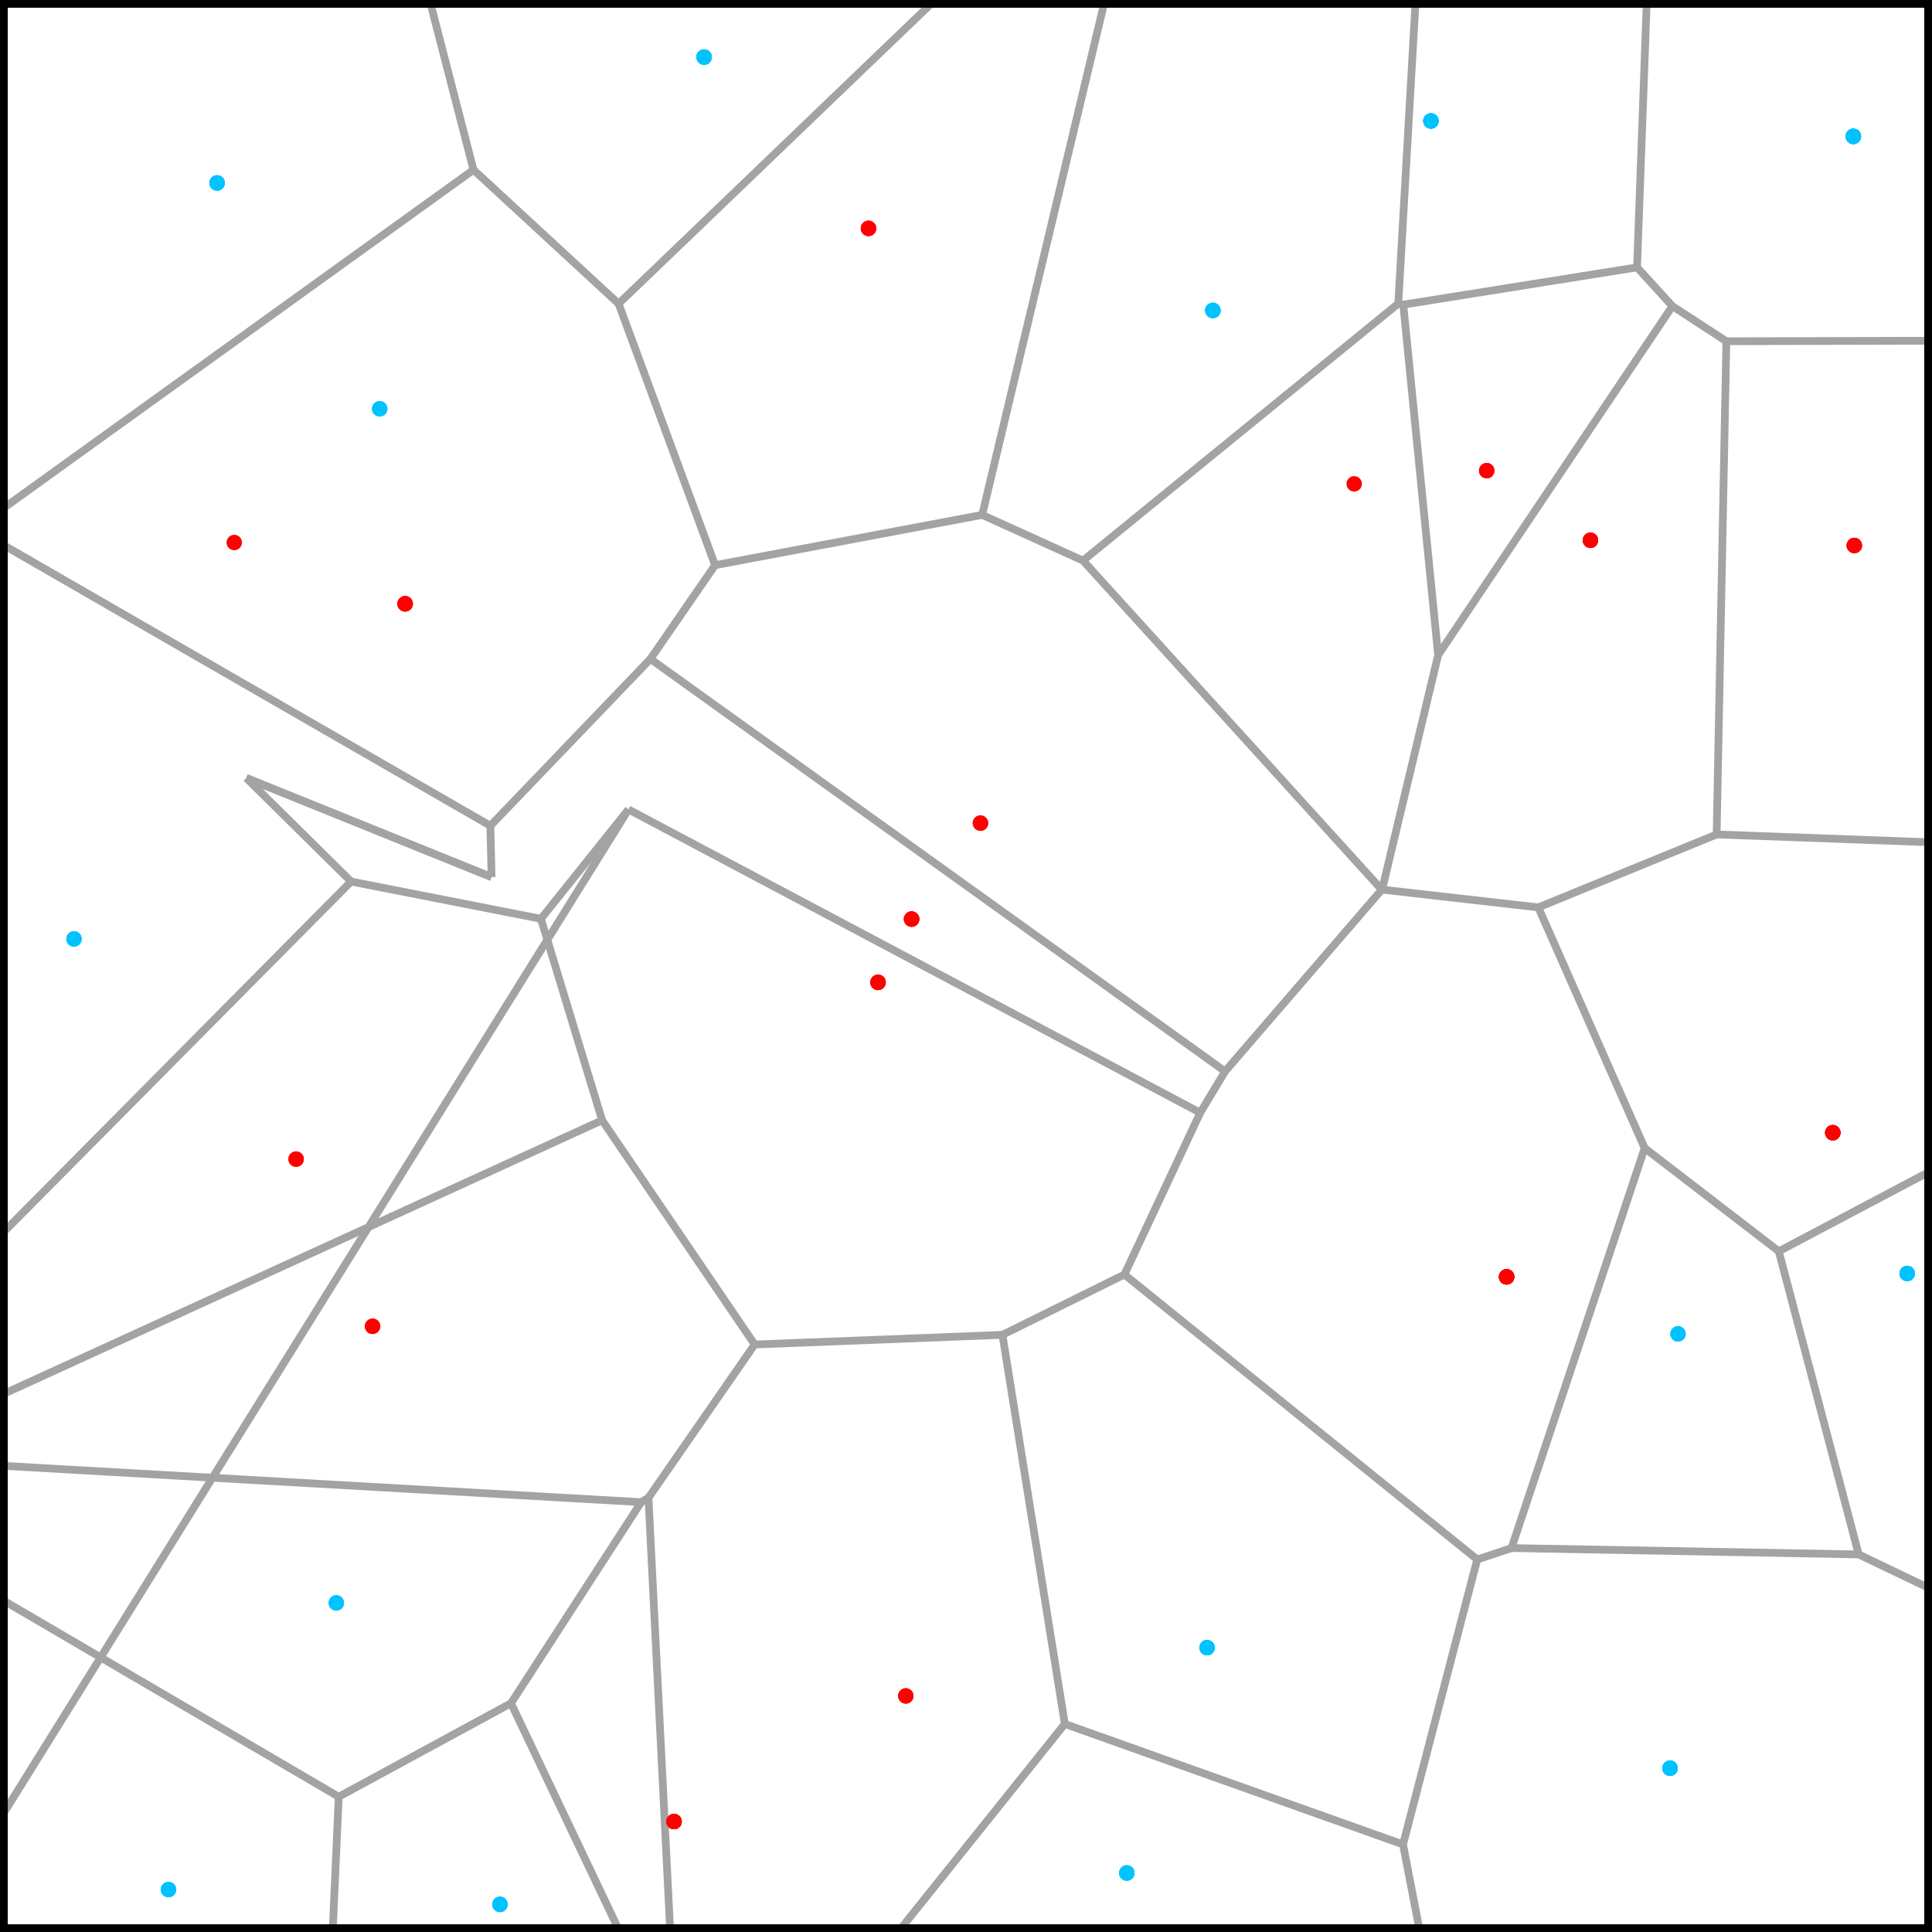
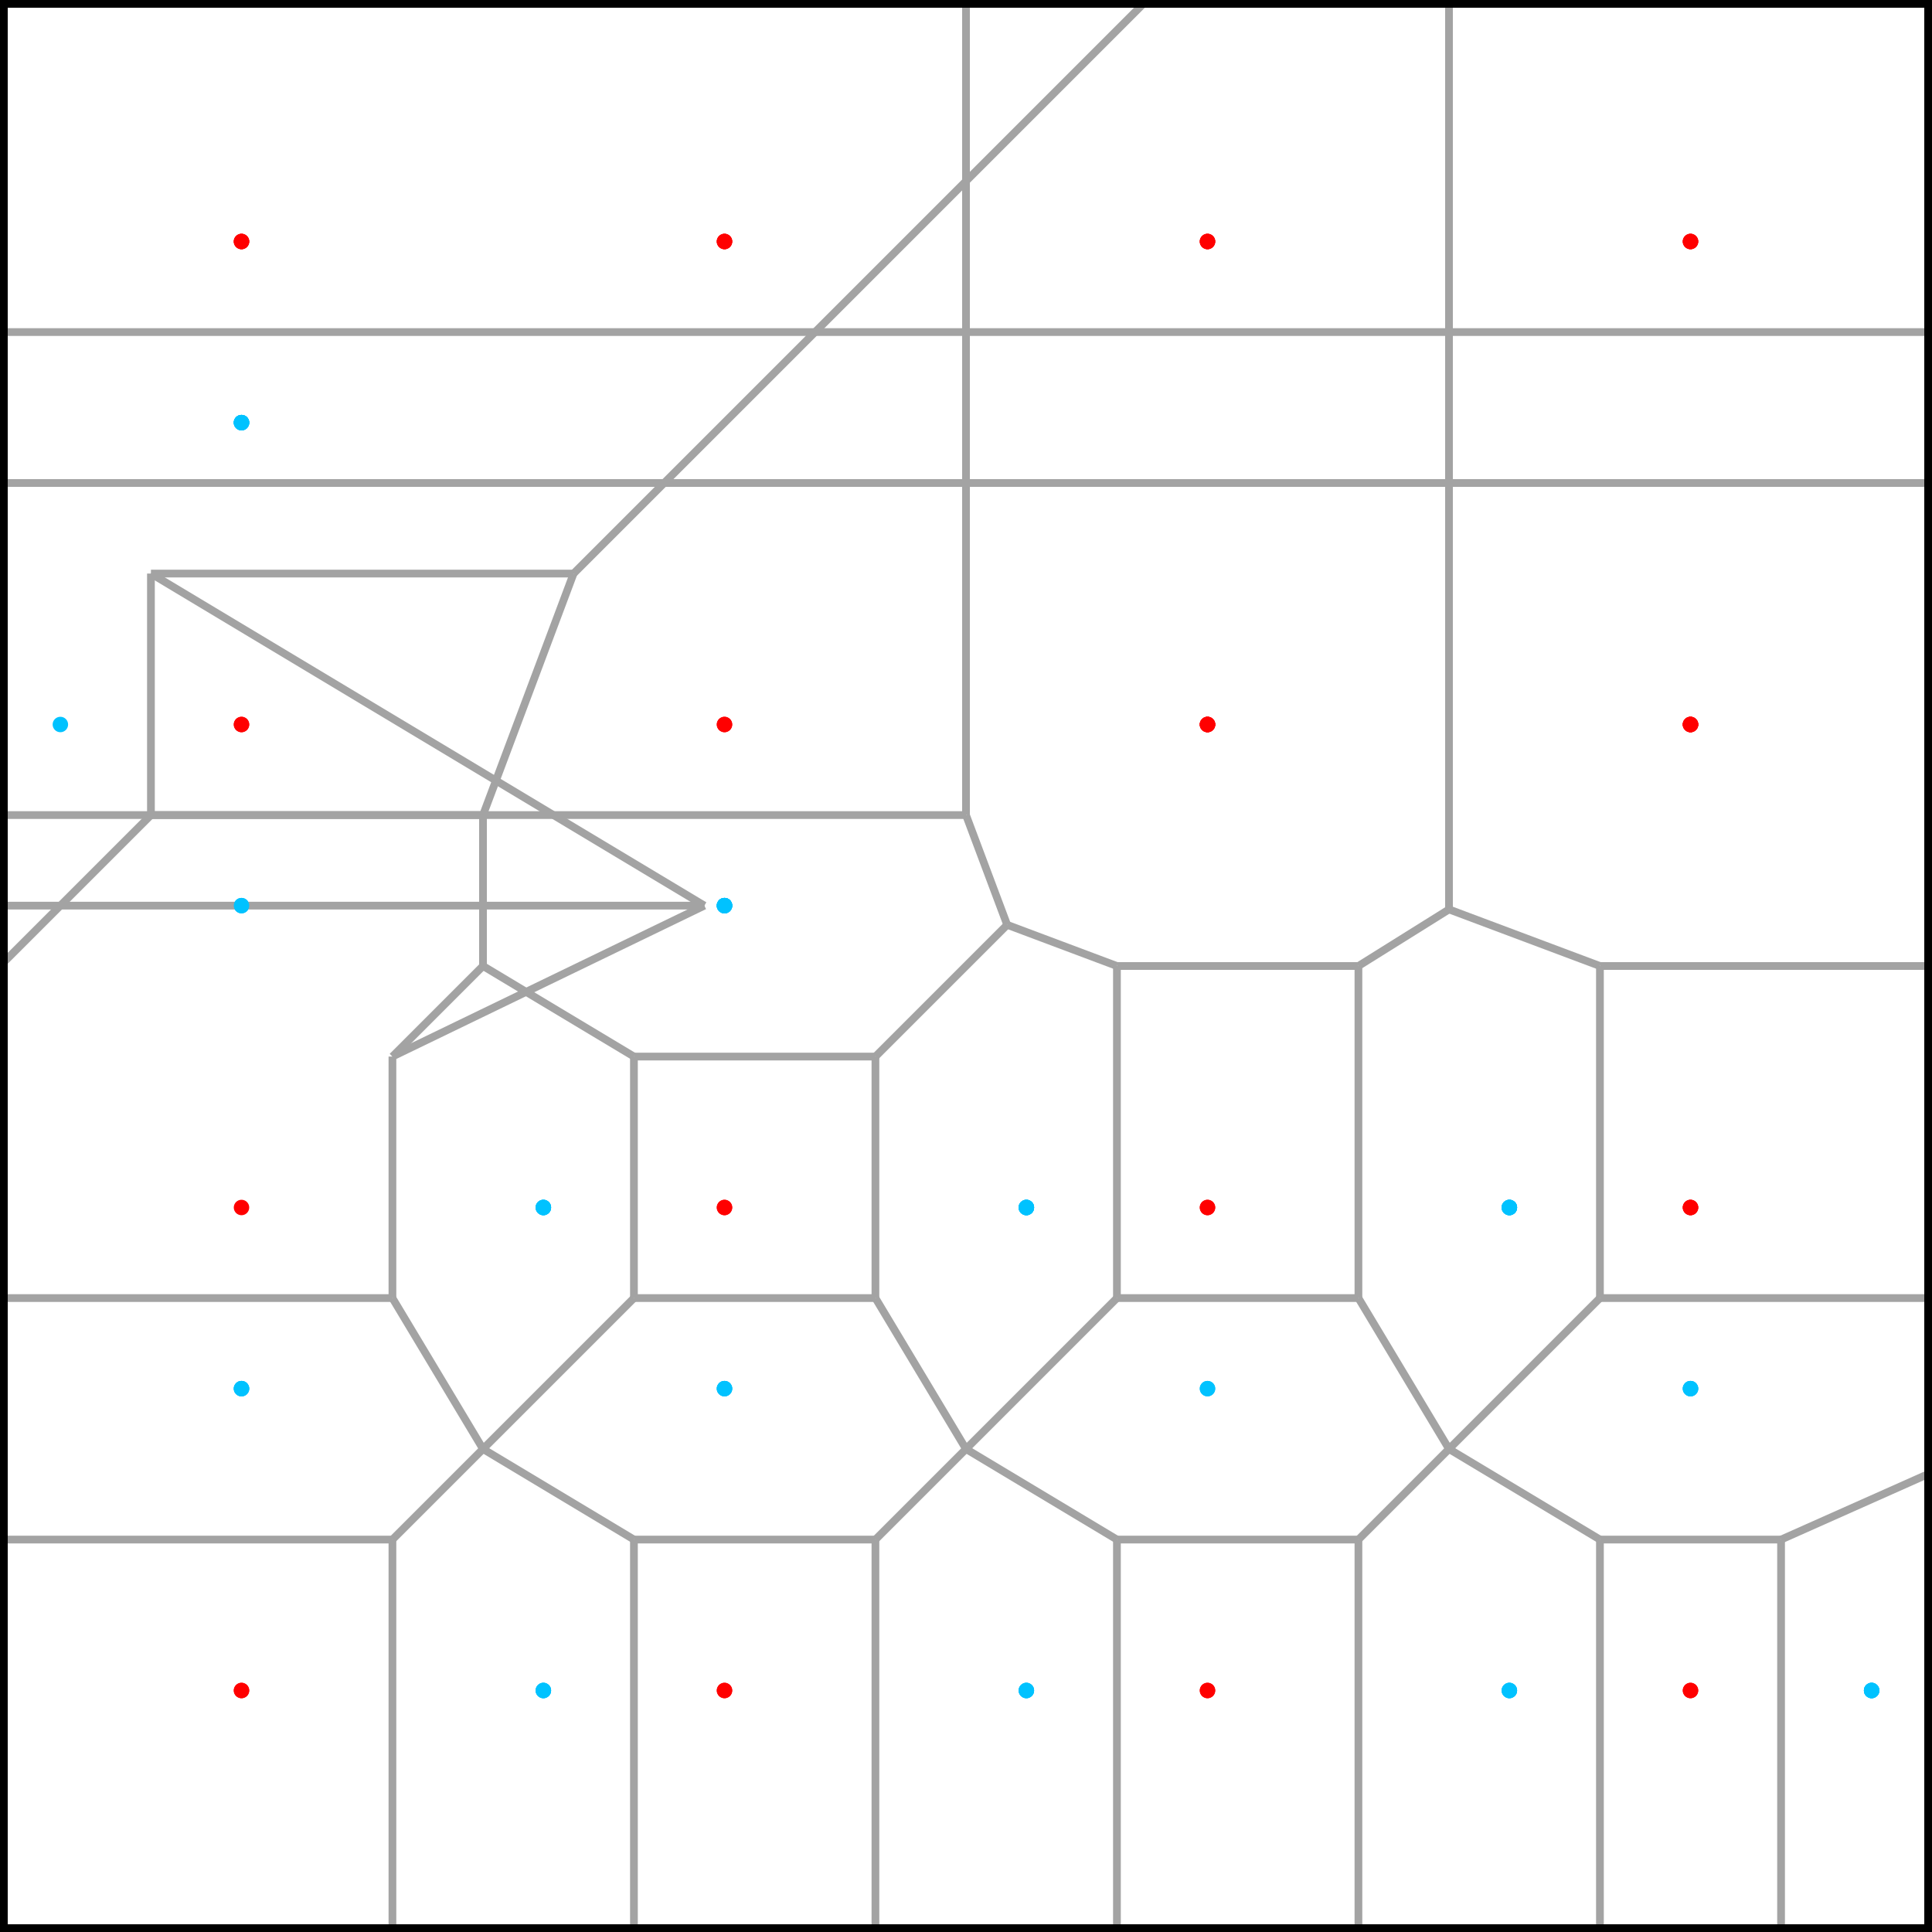
<svg xmlns="http://www.w3.org/2000/svg" baseProfile="tiny" height="250" version="1.2" width="250">
  <defs />
-   <line stroke="rgb(64%,64%,64%)" stroke-width="1" x1="43.047" x2="43.83" y1="250" y2="232.5" />
-   <circle cx="21.806" cy="244.51" fill="rgb(0%,76%,100%)" r="1" />
-   <line stroke="rgb(64%,64%,64%)" stroke-width="1" x1="83.911" x2="86.729" y1="193.807" y2="250" />
-   <circle cx="145.808" cy="242.363" fill="rgb(0%,76%,100%)" r="1" />
-   <line stroke="rgb(64%,64%,64%)" stroke-width="1" x1="66.124" x2="80.207" y1="220.398" y2="250" />
-   <circle cx="87.222" cy="235.709" fill="rgb(100%,0%,0%)" r="1" />
-   <line stroke="rgb(64%,64%,64%)" stroke-width="1" x1="181.551" x2="183.736" y1="238.668" y2="250" />
-   <circle cx="216.104" cy="228.805" fill="rgb(0%,76%,100%)" r="1" />
-   <line stroke="rgb(64%,64%,64%)" stroke-width="1" x1="116.215" x2="137.785" y1="250" y2="223.077" />
-   <circle cx="117.213" cy="219.454" fill="rgb(100%,0%,0%)" r="1" />
-   <line stroke="rgb(64%,64%,64%)" stroke-width="1" x1="137.785" x2="181.551" y1="223.077" y2="238.668" />
-   <circle cx="156.195" cy="213.206" fill="rgb(0%,76%,100%)" r="1" />
-   <line stroke="rgb(64%,64%,64%)" stroke-width="1" x1="0" x2="43.83" y1="206.844" y2="232.5" />
-   <circle cx="43.519" cy="207.416" fill="rgb(0%,76%,100%)" r="1" />
-   <line stroke="rgb(64%,64%,64%)" stroke-width="1" x1="66.124" x2="43.83" y1="220.398" y2="232.5" />
-   <circle cx="64.694" cy="246.427" fill="rgb(0%,76%,100%)" r="1" />
-   <line stroke="rgb(64%,64%,64%)" stroke-width="1" x1="191.151" x2="181.551" y1="201.796" y2="238.668" />
-   <circle cx="216.104" cy="228.805" fill="rgb(0%,76%,100%)" r="1" />
-   <line stroke="rgb(64%,64%,64%)" stroke-width="1" x1="129.716" x2="137.785" y1="172.729" y2="223.077" />
-   <circle cx="156.195" cy="213.206" fill="rgb(0%,76%,100%)" r="1" />
-   <line stroke="rgb(64%,64%,64%)" stroke-width="1" x1="82.968" x2="66.124" y1="194.38" y2="220.398" />
-   <circle cx="87.222" cy="235.709" fill="rgb(100%,0%,0%)" r="1" />
-   <line stroke="rgb(64%,64%,64%)" stroke-width="1" x1="195.588" x2="240.517" y1="200.32" y2="201.143" />
-   <circle cx="217.134" cy="172.605" fill="rgb(0%,76%,100%)" r="1" />
-   <line stroke="rgb(64%,64%,64%)" stroke-width="1" x1="0" x2="82.968" y1="189.653" y2="194.38" />
-   <circle cx="48.209" cy="171.621" fill="rgb(100%,0%,0%)" r="1" />
-   <line stroke="rgb(64%,64%,64%)" stroke-width="1" x1="191.151" x2="195.588" y1="201.796" y2="200.32" />
-   <circle cx="194.954" cy="165.221" fill="rgb(100%,0%,0%)" r="1" />
-   <line stroke="rgb(64%,64%,64%)" stroke-width="1" x1="212.818" x2="195.588" y1="148.565" y2="200.32" />
-   <circle cx="217.134" cy="172.605" fill="rgb(0%,76%,100%)" r="1" />
-   <line stroke="rgb(64%,64%,64%)" stroke-width="1" x1="145.5" x2="191.151" y1="164.922" y2="201.796" />
-   <circle cx="194.954" cy="165.221" fill="rgb(100%,0%,0%)" r="1" />
-   <line stroke="rgb(64%,64%,64%)" stroke-width="1" x1="240.517" x2="250" y1="201.143" y2="205.689" />
-   <circle cx="246.79" cy="164.787" fill="rgb(0%,76%,100%)" r="1" />
-   <line stroke="rgb(64%,64%,64%)" stroke-width="1" x1="230.175" x2="240.517" y1="161.917" y2="201.143" />
-   <circle cx="246.79" cy="164.787" fill="rgb(0%,76%,100%)" r="1" />
-   <line stroke="rgb(64%,64%,64%)" stroke-width="1" x1="83.911" x2="82.968" y1="193.807" y2="194.38" />
-   <circle cx="87.222" cy="235.709" fill="rgb(100%,0%,0%)" r="1" />
-   <line stroke="rgb(64%,64%,64%)" stroke-width="1" x1="97.656" x2="83.911" y1="173.977" y2="193.807" />
-   <circle cx="117.213" cy="219.454" fill="rgb(100%,0%,0%)" r="1" />
-   <line stroke="rgb(64%,64%,64%)" stroke-width="1" x1="0" x2="77.914" y1="180.584" y2="144.962" />
-   <circle cx="38.317" cy="149.987" fill="rgb(100%,0%,0%)" r="1" />
-   <line stroke="rgb(64%,64%,64%)" stroke-width="1" x1="230.175" x2="250" y1="161.917" y2="151.438" />
-   <circle cx="237.162" cy="146.572" fill="rgb(100%,0%,0%)" r="1" />
-   <line stroke="rgb(64%,64%,64%)" stroke-width="1" x1="212.818" x2="230.175" y1="148.565" y2="161.917" />
-   <circle cx="237.162" cy="146.572" fill="rgb(100%,0%,0%)" r="1" />
-   <line stroke="rgb(64%,64%,64%)" stroke-width="1" x1="97.656" x2="129.716" y1="173.977" y2="172.729" />
-   <circle cx="113.617" cy="127.118" fill="rgb(100%,0%,0%)" r="1" />
-   <line stroke="rgb(64%,64%,64%)" stroke-width="1" x1="77.914" x2="97.656" y1="144.962" y2="173.977" />
-   <circle cx="113.617" cy="127.118" fill="rgb(100%,0%,0%)" r="1" />
-   <line stroke="rgb(64%,64%,64%)" stroke-width="1" x1="145.5" x2="129.716" y1="164.922" y2="172.729" />
-   <circle cx="156.195" cy="213.206" fill="rgb(0%,76%,100%)" r="1" />
-   <line stroke="rgb(64%,64%,64%)" stroke-width="1" x1="199.056" x2="212.818" y1="117.416" y2="148.565" />
-   <circle cx="237.162" cy="146.572" fill="rgb(100%,0%,0%)" r="1" />
-   <line stroke="rgb(64%,64%,64%)" stroke-width="1" x1="0" x2="45.431" y1="159.904" y2="114.071" />
-   <circle cx="9.579" cy="121.501" fill="rgb(0%,76%,100%)" r="1" />
-   <line stroke="rgb(64%,64%,64%)" stroke-width="1" x1="81.325" x2="155.308" y1="104.743" y2="143.986" />
-   <circle cx="117.96" cy="118.929" fill="rgb(100%,0%,0%)" r="1" />
-   <line stroke="rgb(64%,64%,64%)" stroke-width="1" x1="155.308" x2="145.5" y1="143.986" y2="164.922" />
-   <circle cx="194.954" cy="165.221" fill="rgb(100%,0%,0%)" r="1" />
-   <line stroke="rgb(64%,64%,64%)" stroke-width="1" x1="84.165" x2="158.524" y1="85.266" y2="138.636" />
-   <circle cx="126.872" cy="106.512" fill="rgb(100%,0%,0%)" r="1" />
-   <line stroke="rgb(64%,64%,64%)" stroke-width="1" x1="69.997" x2="77.914" y1="118.894" y2="144.962" />
-   <circle cx="113.617" cy="127.118" fill="rgb(100%,0%,0%)" r="1" />
-   <line stroke="rgb(64%,64%,64%)" stroke-width="1" x1="158.524" x2="155.308" y1="138.636" y2="143.986" />
-   <circle cx="194.954" cy="165.221" fill="rgb(100%,0%,0%)" r="1" />
-   <line stroke="rgb(64%,64%,64%)" stroke-width="1" x1="178.8" x2="158.524" y1="115.124" y2="138.636" />
-   <circle cx="194.954" cy="165.221" fill="rgb(100%,0%,0%)" r="1" />
-   <line stroke="rgb(64%,64%,64%)" stroke-width="1" x1="45.431" x2="69.997" y1="114.071" y2="118.894" />
-   <circle cx="52.424" cy="78.131" fill="rgb(100%,0%,0%)" r="1" />
-   <line stroke="rgb(64%,64%,64%)" stroke-width="1" x1="31.866" x2="45.431" y1="100.67" y2="114.071" />
-   <circle cx="52.424" cy="78.131" fill="rgb(100%,0%,0%)" r="1" />
-   <line stroke="rgb(64%,64%,64%)" stroke-width="1" x1="81.325" x2="69.997" y1="104.743" y2="118.894" />
-   <circle cx="113.617" cy="127.118" fill="rgb(100%,0%,0%)" r="1" />
-   <line stroke="rgb(64%,64%,64%)" stroke-width="1" x1="222.131" x2="250" y1="107.977" y2="108.999" />
-   <circle cx="239.95" cy="70.587" fill="rgb(100%,0%,0%)" r="1" />
-   <line stroke="rgb(64%,64%,64%)" stroke-width="1" x1="63.611" x2="31.866" y1="113.5" y2="100.67" />
-   <circle cx="30.313" cy="70.203" fill="rgb(100%,0%,0%)" r="1" />
-   <line stroke="rgb(64%,64%,64%)" stroke-width="1" x1="63.611" x2="31.866" y1="113.5" y2="100.67" />
-   <circle cx="52.424" cy="78.131" fill="rgb(100%,0%,0%)" r="1" />
-   <line stroke="rgb(64%,64%,64%)" stroke-width="1" x1="199.056" x2="222.131" y1="117.416" y2="107.977" />
-   <circle cx="205.803" cy="69.913" fill="rgb(100%,0%,0%)" r="1" />
-   <line stroke="rgb(64%,64%,64%)" stroke-width="1" x1="178.843" x2="199.056" y1="115.116" y2="117.416" />
-   <circle cx="205.803" cy="69.913" fill="rgb(100%,0%,0%)" r="1" />
-   <line stroke="rgb(64%,64%,64%)" stroke-width="1" x1="223.392" x2="222.131" y1="44.158" y2="107.977" />
-   <circle cx="239.95" cy="70.587" fill="rgb(100%,0%,0%)" r="1" />
-   <line stroke="rgb(64%,64%,64%)" stroke-width="1" x1="0" x2="81.325" y1="235.382" y2="104.743" />
-   <circle cx="117.96" cy="118.929" fill="rgb(100%,0%,0%)" r="1" />
-   <line stroke="rgb(64%,64%,64%)" stroke-width="1" x1="140.141" x2="178.8" y1="72.542" y2="115.124" />
-   <circle cx="175.231" cy="62.608" fill="rgb(100%,0%,0%)" r="1" />
-   <line stroke="rgb(64%,64%,64%)" stroke-width="1" x1="178.843" x2="178.8" y1="115.116" y2="115.124" />
-   <circle cx="194.954" cy="165.221" fill="rgb(100%,0%,0%)" r="1" />
-   <line stroke="rgb(64%,64%,64%)" stroke-width="1" x1="186.095" x2="178.843" y1="84.765" y2="115.116" />
-   <circle cx="205.803" cy="69.913" fill="rgb(100%,0%,0%)" r="1" />
-   <line stroke="rgb(64%,64%,64%)" stroke-width="1" x1="186.095" x2="216.409" y1="84.765" y2="39.613" />
-   <circle cx="192.38" cy="60.901" fill="rgb(100%,0%,0%)" r="1" />
-   <line stroke="rgb(64%,64%,64%)" stroke-width="1" x1="181.583" x2="186.095" y1="39.423" y2="84.765" />
-   <circle cx="192.38" cy="60.901" fill="rgb(100%,0%,0%)" r="1" />
-   <line stroke="rgb(64%,64%,64%)" stroke-width="1" x1="63.453" x2="63.611" y1="106.856" y2="113.5" />
-   <circle cx="117.96" cy="118.929" fill="rgb(100%,0%,0%)" r="1" />
-   <line stroke="rgb(64%,64%,64%)" stroke-width="1" x1="0" x2="63.453" y1="70.275" y2="106.856" />
-   <circle cx="49.131" cy="52.895" fill="rgb(0%,76%,100%)" r="1" />
-   <line stroke="rgb(64%,64%,64%)" stroke-width="1" x1="84.165" x2="63.453" y1="85.266" y2="106.856" />
-   <circle cx="117.96" cy="118.929" fill="rgb(100%,0%,0%)" r="1" />
-   <line stroke="rgb(64%,64%,64%)" stroke-width="1" x1="140.141" x2="180.936" y1="72.542" y2="39.286" />
-   <circle cx="156.943" cy="40.174" fill="rgb(0%,76%,100%)" r="1" />
-   <line stroke="rgb(64%,64%,64%)" stroke-width="1" x1="92.534" x2="84.165" y1="73.132" y2="85.266" />
-   <circle cx="126.872" cy="106.512" fill="rgb(100%,0%,0%)" r="1" />
-   <line stroke="rgb(64%,64%,64%)" stroke-width="1" x1="127.092" x2="140.141" y1="66.627" y2="72.542" />
-   <circle cx="156.943" cy="40.174" fill="rgb(0%,76%,100%)" r="1" />
-   <line stroke="rgb(64%,64%,64%)" stroke-width="1" x1="92.534" x2="127.092" y1="73.132" y2="66.627" />
-   <circle cx="112.385" cy="29.551" fill="rgb(100%,0%,0%)" r="1" />
-   <line stroke="rgb(64%,64%,64%)" stroke-width="1" x1="142.976" x2="127.092" y1="0" y2="66.627" />
-   <circle cx="156.943" cy="40.174" fill="rgb(0%,76%,100%)" r="1" />
-   <line stroke="rgb(64%,64%,64%)" stroke-width="1" x1="80.047" x2="92.534" y1="39.298" y2="73.132" />
-   <circle cx="112.385" cy="29.551" fill="rgb(100%,0%,0%)" r="1" />
-   <line stroke="rgb(64%,64%,64%)" stroke-width="1" x1="0" x2="61.27" y1="66.08" y2="21.975" />
-   <circle cx="28.096" cy="23.673" fill="rgb(0%,76%,100%)" r="1" />
-   <line stroke="rgb(64%,64%,64%)" stroke-width="1" x1="223.392" x2="250" y1="44.158" y2="44.092" />
-   <circle cx="239.819" cy="17.647" fill="rgb(0%,76%,100%)" r="1" />
-   <line stroke="rgb(64%,64%,64%)" stroke-width="1" x1="181.583" x2="211.835" y1="39.423" y2="34.597" />
-   <circle cx="185.162" cy="15.652" fill="rgb(0%,76%,100%)" r="1" />
-   <line stroke="rgb(64%,64%,64%)" stroke-width="1" x1="180.936" x2="181.583" y1="39.286" y2="39.423" />
-   <circle cx="185.162" cy="15.652" fill="rgb(0%,76%,100%)" r="1" />
-   <line stroke="rgb(64%,64%,64%)" stroke-width="1" x1="183.186" x2="180.936" y1="0" y2="39.286" />
-   <circle cx="185.162" cy="15.652" fill="rgb(0%,76%,100%)" r="1" />
-   <line stroke="rgb(64%,64%,64%)" stroke-width="1" x1="216.409" x2="223.392" y1="39.613" y2="44.158" />
-   <circle cx="239.819" cy="17.647" fill="rgb(0%,76%,100%)" r="1" />
-   <line stroke="rgb(64%,64%,64%)" stroke-width="1" x1="211.835" x2="216.409" y1="34.597" y2="39.613" />
-   <circle cx="239.819" cy="17.647" fill="rgb(0%,76%,100%)" r="1" />
-   <line stroke="rgb(64%,64%,64%)" stroke-width="1" x1="80.047" x2="120.993" y1="39.298" y2="0" />
-   <circle cx="91.113" cy="7.388" fill="rgb(0%,76%,100%)" r="1" />
-   <line stroke="rgb(64%,64%,64%)" stroke-width="1" x1="61.27" x2="80.047" y1="21.975" y2="39.298" />
-   <circle cx="91.113" cy="7.388" fill="rgb(0%,76%,100%)" r="1" />
-   <line stroke="rgb(64%,64%,64%)" stroke-width="1" x1="213.098" x2="211.835" y1="0" y2="34.597" />
-   <circle cx="239.819" cy="17.647" fill="rgb(0%,76%,100%)" r="1" />
-   <line stroke="rgb(64%,64%,64%)" stroke-width="1" x1="55.591" x2="61.27" y1="0" y2="21.975" />
-   <circle cx="91.113" cy="7.388" fill="rgb(0%,76%,100%)" r="1" />
-   <line stroke="rgb(64%,64%,64%)" stroke-width="1" x1="0" x2="43.047" y1="250" y2="250" />
-   <circle cx="64.694" cy="246.427" fill="rgb(0%,76%,100%)" r="1" />
-   <line stroke="rgb(64%,64%,64%)" stroke-width="1" x1="43.047" x2="80.207" y1="250" y2="250" />
-   <circle cx="64.694" cy="246.427" fill="rgb(0%,76%,100%)" r="1" />
-   <line stroke="rgb(64%,64%,64%)" stroke-width="1" x1="80.207" x2="86.729" y1="250" y2="250" />
-   <circle cx="87.222" cy="235.709" fill="rgb(100%,0%,0%)" r="1" />
-   <line stroke="rgb(64%,64%,64%)" stroke-width="1" x1="86.729" x2="116.215" y1="250" y2="250" />
-   <circle cx="145.808" cy="242.363" fill="rgb(0%,76%,100%)" r="1" />
-   <line stroke="rgb(64%,64%,64%)" stroke-width="1" x1="116.215" x2="183.736" y1="250" y2="250" />
-   <circle cx="145.808" cy="242.363" fill="rgb(0%,76%,100%)" r="1" />
-   <line stroke="rgb(64%,64%,64%)" stroke-width="1" x1="183.736" x2="250" y1="250" y2="250" />
-   <circle cx="216.104" cy="228.805" fill="rgb(0%,76%,100%)" r="1" />
-   <line stroke="rgb(64%,64%,64%)" stroke-width="1" x1="250" x2="250" y1="250" y2="205.689" />
-   <circle cx="216.104" cy="228.805" fill="rgb(0%,76%,100%)" r="1" />
-   <line stroke="rgb(64%,64%,64%)" stroke-width="1" x1="250" x2="250" y1="205.689" y2="151.438" />
-   <circle cx="246.79" cy="164.787" fill="rgb(0%,76%,100%)" r="1" />
-   <line stroke="rgb(64%,64%,64%)" stroke-width="1" x1="250" x2="250" y1="151.438" y2="108.999" />
-   <circle cx="237.162" cy="146.572" fill="rgb(100%,0%,0%)" r="1" />
-   <line stroke="rgb(64%,64%,64%)" stroke-width="1" x1="250" x2="250" y1="108.999" y2="44.092" />
-   <circle cx="239.95" cy="70.587" fill="rgb(100%,0%,0%)" r="1" />
-   <line stroke="rgb(64%,64%,64%)" stroke-width="1" x1="250" x2="250" y1="44.092" y2="0" />
-   <circle cx="239.819" cy="17.647" fill="rgb(0%,76%,100%)" r="1" />
-   <line stroke="rgb(64%,64%,64%)" stroke-width="1" x1="250" x2="213.098" y1="0" y2="0" />
-   <circle cx="239.819" cy="17.647" fill="rgb(0%,76%,100%)" r="1" />
-   <line stroke="rgb(64%,64%,64%)" stroke-width="1" x1="213.098" x2="183.186" y1="0" y2="0" />
-   <circle cx="185.162" cy="15.652" fill="rgb(0%,76%,100%)" r="1" />
-   <line stroke="rgb(64%,64%,64%)" stroke-width="1" x1="183.186" x2="142.976" y1="0" y2="0" />
-   <circle cx="156.943" cy="40.174" fill="rgb(0%,76%,100%)" r="1" />
-   <line stroke="rgb(64%,64%,64%)" stroke-width="1" x1="142.976" x2="120.993" y1="0" y2="0" />
-   <circle cx="112.385" cy="29.551" fill="rgb(100%,0%,0%)" r="1" />
-   <line stroke="rgb(64%,64%,64%)" stroke-width="1" x1="120.993" x2="55.591" y1="0" y2="0" />
-   <circle cx="91.113" cy="7.388" fill="rgb(0%,76%,100%)" r="1" />
-   <line stroke="rgb(64%,64%,64%)" stroke-width="1" x1="55.591" x2="0" y1="0" y2="0" />
-   <circle cx="28.096" cy="23.673" fill="rgb(0%,76%,100%)" r="1" />
-   <line stroke="rgb(64%,64%,64%)" stroke-width="1" x1="0" x2="0" y1="0" y2="66.08" />
-   <circle cx="28.096" cy="23.673" fill="rgb(0%,76%,100%)" r="1" />
-   <line stroke="rgb(64%,64%,64%)" stroke-width="1" x1="0" x2="0" y1="66.08" y2="70.275" />
-   <circle cx="49.131" cy="52.895" fill="rgb(0%,76%,100%)" r="1" />
-   <line stroke="rgb(64%,64%,64%)" stroke-width="1" x1="0" x2="0" y1="70.275" y2="159.904" />
-   <circle cx="9.579" cy="121.501" fill="rgb(0%,76%,100%)" r="1" />
-   <line stroke="rgb(64%,64%,64%)" stroke-width="1" x1="0" x2="0" y1="159.904" y2="180.584" />
-   <circle cx="38.317" cy="149.987" fill="rgb(100%,0%,0%)" r="1" />
-   <line stroke="rgb(64%,64%,64%)" stroke-width="1" x1="0" x2="0" y1="180.584" y2="189.653" />
-   <circle cx="48.209" cy="171.621" fill="rgb(100%,0%,0%)" r="1" />
-   <line stroke="rgb(64%,64%,64%)" stroke-width="1" x1="0" x2="0" y1="189.653" y2="206.844" />
-   <circle cx="43.519" cy="207.416" fill="rgb(0%,76%,100%)" r="1" />
-   <line stroke="rgb(64%,64%,64%)" stroke-width="1" x1="0" x2="0" y1="206.844" y2="235.382" />
-   <circle cx="21.806" cy="244.51" fill="rgb(0%,76%,100%)" r="1" />
-   <line stroke="rgb(64%,64%,64%)" stroke-width="1" x1="0" x2="0" y1="235.382" y2="250" />
-   <circle cx="52.424" cy="78.131" fill="rgb(100%,0%,0%)" r="1" />
+   <line stroke="rgb(64%,64%,64%)" stroke-width="1" x1="50.781" x2="50.781" y1="199.219" y2="250" />
+   <circle cx="70.312" cy="218.75" fill="rgb(0%,76%,100%)" r="1" />
+   <line stroke="rgb(64%,64%,64%)" stroke-width="1" x1="82.031" x2="82.031" y1="199.219" y2="250" />
+   <circle cx="93.75" cy="218.75" fill="rgb(100%,0%,0%)" r="1" />
+   <line stroke="rgb(64%,64%,64%)" stroke-width="1" x1="113.281" x2="113.281" y1="199.219" y2="250" />
+   <circle cx="132.812" cy="218.75" fill="rgb(0%,76%,100%)" r="1" />
+   <line stroke="rgb(64%,64%,64%)" stroke-width="1" x1="144.531" x2="144.531" y1="199.219" y2="250" />
+   <circle cx="156.25" cy="218.75" fill="rgb(100%,0%,0%)" r="1" />
+   <line stroke="rgb(64%,64%,64%)" stroke-width="1" x1="175.781" x2="175.781" y1="199.219" y2="250" />
+   <circle cx="195.312" cy="218.75" fill="rgb(0%,76%,100%)" r="1" />
+   <line stroke="rgb(64%,64%,64%)" stroke-width="1" x1="207.031" x2="207.031" y1="199.219" y2="250" />
+   <circle cx="218.75" cy="218.75" fill="rgb(100%,0%,0%)" r="1" />
+   <line stroke="rgb(64%,64%,64%)" stroke-width="1" x1="230.469" x2="230.469" y1="199.219" y2="250" />
+   <circle cx="242.188" cy="218.75" fill="rgb(0%,76%,100%)" r="1" />
+   <line stroke="rgb(64%,64%,64%)" stroke-width="1" x1="0" x2="50.781" y1="199.219" y2="199.219" />
+   <circle cx="31.25" cy="179.688" fill="rgb(0%,76%,100%)" r="1" />
+   <line stroke="rgb(64%,64%,64%)" stroke-width="1" x1="82.031" x2="113.281" y1="199.219" y2="199.219" />
+   <circle cx="93.75" cy="179.688" fill="rgb(0%,76%,100%)" r="1" />
+   <line stroke="rgb(64%,64%,64%)" stroke-width="1" x1="144.531" x2="175.781" y1="199.219" y2="199.219" />
+   <circle cx="156.25" cy="179.688" fill="rgb(0%,76%,100%)" r="1" />
+   <line stroke="rgb(64%,64%,64%)" stroke-width="1" x1="207.031" x2="230.469" y1="199.219" y2="199.219" />
+   <circle cx="218.75" cy="179.688" fill="rgb(0%,76%,100%)" r="1" />
+   <line stroke="rgb(64%,64%,64%)" stroke-width="1" x1="62.5" x2="82.031" y1="187.5" y2="199.219" />
+   <circle cx="93.75" cy="179.688" fill="rgb(0%,76%,100%)" r="1" />
+   <line stroke="rgb(64%,64%,64%)" stroke-width="1" x1="125.0" x2="144.531" y1="187.5" y2="199.219" />
+   <circle cx="156.25" cy="179.688" fill="rgb(0%,76%,100%)" r="1" />
+   <line stroke="rgb(64%,64%,64%)" stroke-width="1" x1="187.5" x2="207.031" y1="187.5" y2="199.219" />
+   <circle cx="218.75" cy="179.688" fill="rgb(0%,76%,100%)" r="1" />
+   <line stroke="rgb(64%,64%,64%)" stroke-width="1" x1="250" x2="230.469" y1="190.521" y2="199.219" />
+   <circle cx="242.188" cy="218.75" fill="rgb(0%,76%,100%)" r="1" />
+   <line stroke="rgb(64%,64%,64%)" stroke-width="1" x1="62.5" x2="50.781" y1="187.5" y2="199.219" />
+   <circle cx="70.312" cy="218.75" fill="rgb(0%,76%,100%)" r="1" />
+   <line stroke="rgb(64%,64%,64%)" stroke-width="1" x1="125.0" x2="113.281" y1="187.5" y2="199.219" />
+   <circle cx="132.812" cy="218.75" fill="rgb(0%,76%,100%)" r="1" />
+   <line stroke="rgb(64%,64%,64%)" stroke-width="1" x1="187.5" x2="175.781" y1="187.5" y2="199.219" />
+   <circle cx="195.312" cy="218.75" fill="rgb(0%,76%,100%)" r="1" />
+   <line stroke="rgb(64%,64%,64%)" stroke-width="1" x1="0" x2="50.781" y1="167.969" y2="167.969" />
+   <circle cx="31.25" cy="156.25" fill="rgb(100%,0%,0%)" r="1" />
+   <line stroke="rgb(64%,64%,64%)" stroke-width="1" x1="62.5" x2="82.031" y1="187.5" y2="167.969" />
+   <circle cx="70.312" cy="156.25" fill="rgb(0%,76%,100%)" r="1" />
+   <line stroke="rgb(64%,64%,64%)" stroke-width="1" x1="82.031" x2="113.281" y1="167.969" y2="167.969" />
+   <circle cx="93.75" cy="156.25" fill="rgb(100%,0%,0%)" r="1" />
+   <line stroke="rgb(64%,64%,64%)" stroke-width="1" x1="125.0" x2="144.531" y1="187.5" y2="167.969" />
+   <circle cx="132.812" cy="156.25" fill="rgb(0%,76%,100%)" r="1" />
+   <line stroke="rgb(64%,64%,64%)" stroke-width="1" x1="144.531" x2="175.781" y1="167.969" y2="167.969" />
+   <circle cx="156.25" cy="156.25" fill="rgb(100%,0%,0%)" r="1" />
+   <line stroke="rgb(64%,64%,64%)" stroke-width="1" x1="187.5" x2="207.031" y1="187.5" y2="167.969" />
+   <circle cx="195.312" cy="156.25" fill="rgb(0%,76%,100%)" r="1" />
+   <line stroke="rgb(64%,64%,64%)" stroke-width="1" x1="207.031" x2="250" y1="167.969" y2="167.969" />
+   <circle cx="218.75" cy="156.25" fill="rgb(100%,0%,0%)" r="1" />
+   <line stroke="rgb(64%,64%,64%)" stroke-width="1" x1="62.5" x2="62.5" y1="187.5" y2="187.5" />
+   <circle cx="93.75" cy="179.688" fill="rgb(0%,76%,100%)" r="1" />
+   <line stroke="rgb(64%,64%,64%)" stroke-width="1" x1="50.781" x2="62.5" y1="167.969" y2="187.5" />
+   <circle cx="70.312" cy="156.25" fill="rgb(0%,76%,100%)" r="1" />
+   <line stroke="rgb(64%,64%,64%)" stroke-width="1" x1="125.0" x2="125.0" y1="187.5" y2="187.5" />
+   <circle cx="132.812" cy="156.25" fill="rgb(0%,76%,100%)" r="1" />
+   <line stroke="rgb(64%,64%,64%)" stroke-width="1" x1="113.281" x2="125.0" y1="167.969" y2="187.5" />
+   <circle cx="132.812" cy="156.25" fill="rgb(0%,76%,100%)" r="1" />
+   <line stroke="rgb(64%,64%,64%)" stroke-width="1" x1="187.5" x2="187.5" y1="187.5" y2="187.5" />
+   <circle cx="195.312" cy="156.25" fill="rgb(0%,76%,100%)" r="1" />
+   <line stroke="rgb(64%,64%,64%)" stroke-width="1" x1="175.781" x2="187.5" y1="167.969" y2="187.5" />
+   <circle cx="195.312" cy="156.25" fill="rgb(0%,76%,100%)" r="1" />
+   <line stroke="rgb(64%,64%,64%)" stroke-width="1" x1="82.031" x2="82.031" y1="136.719" y2="167.969" />
+   <circle cx="93.75" cy="156.25" fill="rgb(100%,0%,0%)" r="1" />
+   <line stroke="rgb(64%,64%,64%)" stroke-width="1" x1="144.531" x2="144.531" y1="125.0" y2="167.969" />
+   <circle cx="156.25" cy="156.25" fill="rgb(100%,0%,0%)" r="1" />
+   <line stroke="rgb(64%,64%,64%)" stroke-width="1" x1="207.031" x2="207.031" y1="125.0" y2="167.969" />
+   <circle cx="218.75" cy="156.25" fill="rgb(100%,0%,0%)" r="1" />
+   <line stroke="rgb(64%,64%,64%)" stroke-width="1" x1="50.781" x2="50.781" y1="136.719" y2="167.969" />
+   <circle cx="70.312" cy="156.25" fill="rgb(0%,76%,100%)" r="1" />
+   <line stroke="rgb(64%,64%,64%)" stroke-width="1" x1="113.281" x2="113.281" y1="136.719" y2="167.969" />
+   <circle cx="132.812" cy="156.25" fill="rgb(0%,76%,100%)" r="1" />
+   <line stroke="rgb(64%,64%,64%)" stroke-width="1" x1="175.781" x2="175.781" y1="125.0" y2="167.969" />
+   <circle cx="195.312" cy="156.25" fill="rgb(0%,76%,100%)" r="1" />
+   <line stroke="rgb(64%,64%,64%)" stroke-width="1" x1="91.146" x2="50.781" y1="117.188" y2="136.719" />
+   <circle cx="31.25" cy="117.188" fill="rgb(0%,76%,100%)" r="1" />
+   <line stroke="rgb(64%,64%,64%)" stroke-width="1" x1="82.031" x2="113.281" y1="136.719" y2="136.719" />
+   <circle cx="93.75" cy="117.188" fill="rgb(0%,76%,100%)" r="1" />
+   <line stroke="rgb(64%,64%,64%)" stroke-width="1" x1="62.5" x2="82.031" y1="125.0" y2="136.719" />
+   <circle cx="93.75" cy="117.188" fill="rgb(0%,76%,100%)" r="1" />
+   <line stroke="rgb(64%,64%,64%)" stroke-width="1" x1="62.5" x2="50.781" y1="125.0" y2="136.719" />
+   <circle cx="70.312" cy="156.25" fill="rgb(0%,76%,100%)" r="1" />
+   <line stroke="rgb(64%,64%,64%)" stroke-width="1" x1="130.327" x2="113.281" y1="119.673" y2="136.719" />
+   <circle cx="132.812" cy="156.25" fill="rgb(0%,76%,100%)" r="1" />
+   <line stroke="rgb(64%,64%,64%)" stroke-width="1" x1="0" x2="19.531" y1="125.0" y2="105.469" />
+   <circle cx="7.812" cy="93.75" fill="rgb(0%,76%,100%)" r="1" />
+   <line stroke="rgb(64%,64%,64%)" stroke-width="1" x1="19.531" x2="62.5" y1="105.469" y2="105.469" />
+   <circle cx="31.25" cy="93.75" fill="rgb(100%,0%,0%)" r="1" />
+   <line stroke="rgb(64%,64%,64%)" stroke-width="1" x1="0" x2="125.0" y1="105.469" y2="105.469" />
+   <circle cx="93.75" cy="93.75" fill="rgb(100%,0%,0%)" r="1" />
+   <line stroke="rgb(64%,64%,64%)" stroke-width="1" x1="144.531" x2="175.781" y1="125.0" y2="125.0" />
+   <circle cx="156.25" cy="93.75" fill="rgb(100%,0%,0%)" r="1" />
+   <line stroke="rgb(64%,64%,64%)" stroke-width="1" x1="207.031" x2="250" y1="125.0" y2="125.0" />
+   <circle cx="218.75" cy="93.75" fill="rgb(100%,0%,0%)" r="1" />
+   <line stroke="rgb(64%,64%,64%)" stroke-width="1" x1="62.5" x2="62.5" y1="105.469" y2="125.0" />
+   <circle cx="93.75" cy="117.188" fill="rgb(0%,76%,100%)" r="1" />
+   <line stroke="rgb(64%,64%,64%)" stroke-width="1" x1="130.327" x2="144.531" y1="119.673" y2="125.0" />
+   <circle cx="156.25" cy="93.75" fill="rgb(100%,0%,0%)" r="1" />
+   <line stroke="rgb(64%,64%,64%)" stroke-width="1" x1="187.5" x2="207.031" y1="117.676" y2="125.0" />
+   <circle cx="218.75" cy="93.75" fill="rgb(100%,0%,0%)" r="1" />
+   <line stroke="rgb(64%,64%,64%)" stroke-width="1" x1="19.531" x2="19.531" y1="74.219" y2="105.469" />
+   <circle cx="31.25" cy="93.75" fill="rgb(100%,0%,0%)" r="1" />
+   <line stroke="rgb(64%,64%,64%)" stroke-width="1" x1="187.5" x2="175.781" y1="117.676" y2="125.0" />
+   <circle cx="195.312" cy="156.25" fill="rgb(0%,76%,100%)" r="1" />
+   <line stroke="rgb(64%,64%,64%)" stroke-width="1" x1="125.0" x2="130.327" y1="105.469" y2="119.673" />
+   <circle cx="156.25" cy="93.75" fill="rgb(100%,0%,0%)" r="1" />
+   <line stroke="rgb(64%,64%,64%)" stroke-width="1" x1="187.5" x2="187.5" y1="62.5" y2="117.676" />
+   <circle cx="218.75" cy="93.75" fill="rgb(100%,0%,0%)" r="1" />
+   <line stroke="rgb(64%,64%,64%)" stroke-width="1" x1="74.219" x2="62.5" y1="74.219" y2="105.469" />
+   <circle cx="93.75" cy="117.188" fill="rgb(0%,76%,100%)" r="1" />
+   <line stroke="rgb(64%,64%,64%)" stroke-width="1" x1="125.0" x2="125.0" y1="62.5" y2="105.469" />
+   <circle cx="156.25" cy="93.75" fill="rgb(100%,0%,0%)" r="1" />
+   <line stroke="rgb(64%,64%,64%)" stroke-width="1" x1="19.531" x2="74.219" y1="74.219" y2="74.219" />
+   <circle cx="31.25" cy="54.688" fill="rgb(0%,76%,100%)" r="1" />
+   <line stroke="rgb(64%,64%,64%)" stroke-width="1" x1="91.146" x2="19.531" y1="117.188" y2="74.219" />
+   <circle cx="31.25" cy="54.688" fill="rgb(0%,76%,100%)" r="1" />
+   <line stroke="rgb(64%,64%,64%)" stroke-width="1" x1="0" x2="250" y1="42.969" y2="42.969" />
+   <circle cx="31.25" cy="31.25" fill="rgb(100%,0%,0%)" r="1" />
+   <line stroke="rgb(64%,64%,64%)" stroke-width="1" x1="0" x2="125.0" y1="62.5" y2="62.5" />
+   <circle cx="93.75" cy="31.25" fill="rgb(100%,0%,0%)" r="1" />
+   <line stroke="rgb(64%,64%,64%)" stroke-width="1" x1="125.0" x2="187.5" y1="62.5" y2="62.5" />
+   <circle cx="156.25" cy="31.25" fill="rgb(100%,0%,0%)" r="1" />
+   <line stroke="rgb(64%,64%,64%)" stroke-width="1" x1="187.5" x2="250" y1="62.5" y2="62.5" />
+   <circle cx="218.75" cy="31.25" fill="rgb(100%,0%,0%)" r="1" />
+   <line stroke="rgb(64%,64%,64%)" stroke-width="1" x1="0" x2="91.146" y1="117.188" y2="117.188" />
+   <circle cx="31.25" cy="54.688" fill="rgb(0%,76%,100%)" r="1" />
+   <line stroke="rgb(64%,64%,64%)" stroke-width="1" x1="148.438" x2="74.219" y1="0" y2="74.219" />
+   <circle cx="93.75" cy="117.188" fill="rgb(0%,76%,100%)" r="1" />
+   <line stroke="rgb(64%,64%,64%)" stroke-width="1" x1="125.0" x2="125.0" y1="62.5" y2="62.5" />
+   <circle cx="156.25" cy="93.75" fill="rgb(100%,0%,0%)" r="1" />
+   <line stroke="rgb(64%,64%,64%)" stroke-width="1" x1="125.0" x2="125.0" y1="0" y2="62.5" />
+   <circle cx="156.25" cy="31.25" fill="rgb(100%,0%,0%)" r="1" />
+   <line stroke="rgb(64%,64%,64%)" stroke-width="1" x1="187.5" x2="187.5" y1="62.5" y2="62.5" />
+   <circle cx="218.75" cy="93.75" fill="rgb(100%,0%,0%)" r="1" />
+   <line stroke="rgb(64%,64%,64%)" stroke-width="1" x1="187.5" x2="187.5" y1="0" y2="62.5" />
+   <circle cx="218.75" cy="31.25" fill="rgb(100%,0%,0%)" r="1" />
+   <line stroke="rgb(64%,64%,64%)" stroke-width="1" x1="0" x2="50.781" y1="250" y2="250" />
+   <circle cx="31.25" cy="218.75" fill="rgb(100%,0%,0%)" r="1" />
+   <line stroke="rgb(64%,64%,64%)" stroke-width="1" x1="50.781" x2="82.031" y1="250" y2="250" />
+   <circle cx="70.312" cy="218.75" fill="rgb(0%,76%,100%)" r="1" />
+   <line stroke="rgb(64%,64%,64%)" stroke-width="1" x1="82.031" x2="113.281" y1="250" y2="250" />
+   <circle cx="93.75" cy="218.75" fill="rgb(100%,0%,0%)" r="1" />
+   <line stroke="rgb(64%,64%,64%)" stroke-width="1" x1="113.281" x2="144.531" y1="250" y2="250" />
+   <circle cx="132.812" cy="218.75" fill="rgb(0%,76%,100%)" r="1" />
+   <line stroke="rgb(64%,64%,64%)" stroke-width="1" x1="144.531" x2="175.781" y1="250" y2="250" />
+   <circle cx="156.25" cy="218.75" fill="rgb(100%,0%,0%)" r="1" />
+   <line stroke="rgb(64%,64%,64%)" stroke-width="1" x1="175.781" x2="207.031" y1="250" y2="250" />
+   <circle cx="195.312" cy="218.75" fill="rgb(0%,76%,100%)" r="1" />
+   <line stroke="rgb(64%,64%,64%)" stroke-width="1" x1="207.031" x2="230.469" y1="250" y2="250" />
+   <circle cx="218.75" cy="218.75" fill="rgb(100%,0%,0%)" r="1" />
+   <line stroke="rgb(64%,64%,64%)" stroke-width="1" x1="230.469" x2="250" y1="250" y2="250" />
+   <circle cx="242.188" cy="218.75" fill="rgb(0%,76%,100%)" r="1" />
+   <line stroke="rgb(64%,64%,64%)" stroke-width="1" x1="250" x2="250" y1="250" y2="190.521" />
+   <circle cx="242.188" cy="218.75" fill="rgb(0%,76%,100%)" r="1" />
+   <line stroke="rgb(64%,64%,64%)" stroke-width="1" x1="250" x2="250" y1="190.521" y2="167.969" />
+   <circle cx="218.75" cy="179.688" fill="rgb(0%,76%,100%)" r="1" />
+   <line stroke="rgb(64%,64%,64%)" stroke-width="1" x1="250" x2="250" y1="167.969" y2="125.0" />
+   <circle cx="218.75" cy="156.25" fill="rgb(100%,0%,0%)" r="1" />
+   <line stroke="rgb(64%,64%,64%)" stroke-width="1" x1="250" x2="250" y1="125.0" y2="62.5" />
+   <circle cx="218.75" cy="93.75" fill="rgb(100%,0%,0%)" r="1" />
+   <line stroke="rgb(64%,64%,64%)" stroke-width="1" x1="250" x2="250" y1="62.5" y2="42.969" />
+   <circle cx="218.75" cy="31.25" fill="rgb(100%,0%,0%)" r="1" />
+   <line stroke="rgb(64%,64%,64%)" stroke-width="1" x1="250" x2="250" y1="42.969" y2="0" />
+   <circle cx="31.25" cy="31.25" fill="rgb(100%,0%,0%)" r="1" />
+   <line stroke="rgb(64%,64%,64%)" stroke-width="1" x1="250" x2="187.5" y1="0" y2="0" />
+   <circle cx="31.25" cy="31.25" fill="rgb(100%,0%,0%)" r="1" />
+   <line stroke="rgb(64%,64%,64%)" stroke-width="1" x1="187.5" x2="148.438" y1="0" y2="0" />
+   <circle cx="156.25" cy="31.25" fill="rgb(100%,0%,0%)" r="1" />
+   <line stroke="rgb(64%,64%,64%)" stroke-width="1" x1="148.438" x2="125.0" y1="0" y2="0" />
+   <circle cx="31.25" cy="54.688" fill="rgb(0%,76%,100%)" r="1" />
+   <line stroke="rgb(64%,64%,64%)" stroke-width="1" x1="125.0" x2="0" y1="0" y2="0" />
+   <circle cx="93.75" cy="31.25" fill="rgb(100%,0%,0%)" r="1" />
+   <line stroke="rgb(64%,64%,64%)" stroke-width="1" x1="0" x2="0" y1="0" y2="42.969" />
+   <circle cx="93.75" cy="31.25" fill="rgb(100%,0%,0%)" r="1" />
+   <line stroke="rgb(64%,64%,64%)" stroke-width="1" x1="0" x2="0" y1="42.969" y2="62.5" />
+   <circle cx="31.25" cy="54.688" fill="rgb(0%,76%,100%)" r="1" />
+   <line stroke="rgb(64%,64%,64%)" stroke-width="1" x1="0" x2="0" y1="62.5" y2="105.469" />
+   <circle cx="93.75" cy="93.75" fill="rgb(100%,0%,0%)" r="1" />
+   <line stroke="rgb(64%,64%,64%)" stroke-width="1" x1="0" x2="0" y1="105.469" y2="117.188" />
+   <circle cx="93.75" cy="117.188" fill="rgb(0%,76%,100%)" r="1" />
+   <line stroke="rgb(64%,64%,64%)" stroke-width="1" x1="0" x2="0" y1="117.188" y2="125.0" />
+   <circle cx="31.25" cy="179.688" fill="rgb(0%,76%,100%)" r="1" />
+   <line stroke="rgb(64%,64%,64%)" stroke-width="1" x1="0" x2="0" y1="125.0" y2="167.969" />
+   <circle cx="31.25" cy="117.188" fill="rgb(0%,76%,100%)" r="1" />
+   <line stroke="rgb(64%,64%,64%)" stroke-width="1" x1="0" x2="0" y1="167.969" y2="199.219" />
+   <circle cx="31.25" cy="179.688" fill="rgb(0%,76%,100%)" r="1" />
+   <line stroke="rgb(64%,64%,64%)" stroke-width="1" x1="0" x2="0" y1="199.219" y2="250" />
+   <circle cx="31.25" cy="218.75" fill="rgb(100%,0%,0%)" r="1" />
  <line stroke="rgb(0%,0%,0%)" stroke-width="2" x1="0" x2="250" y1="0" y2="0" />
  <line stroke="rgb(0%,0%,0%)" stroke-width="2" x1="0" x2="250" y1="250" y2="250" />
  <line stroke="rgb(0%,0%,0%)" stroke-width="2" x1="0" x2="0" y1="0" y2="250" />
  <line stroke="rgb(0%,0%,0%)" stroke-width="2" x1="250" x2="250" y1="0" y2="250" />
</svg>
